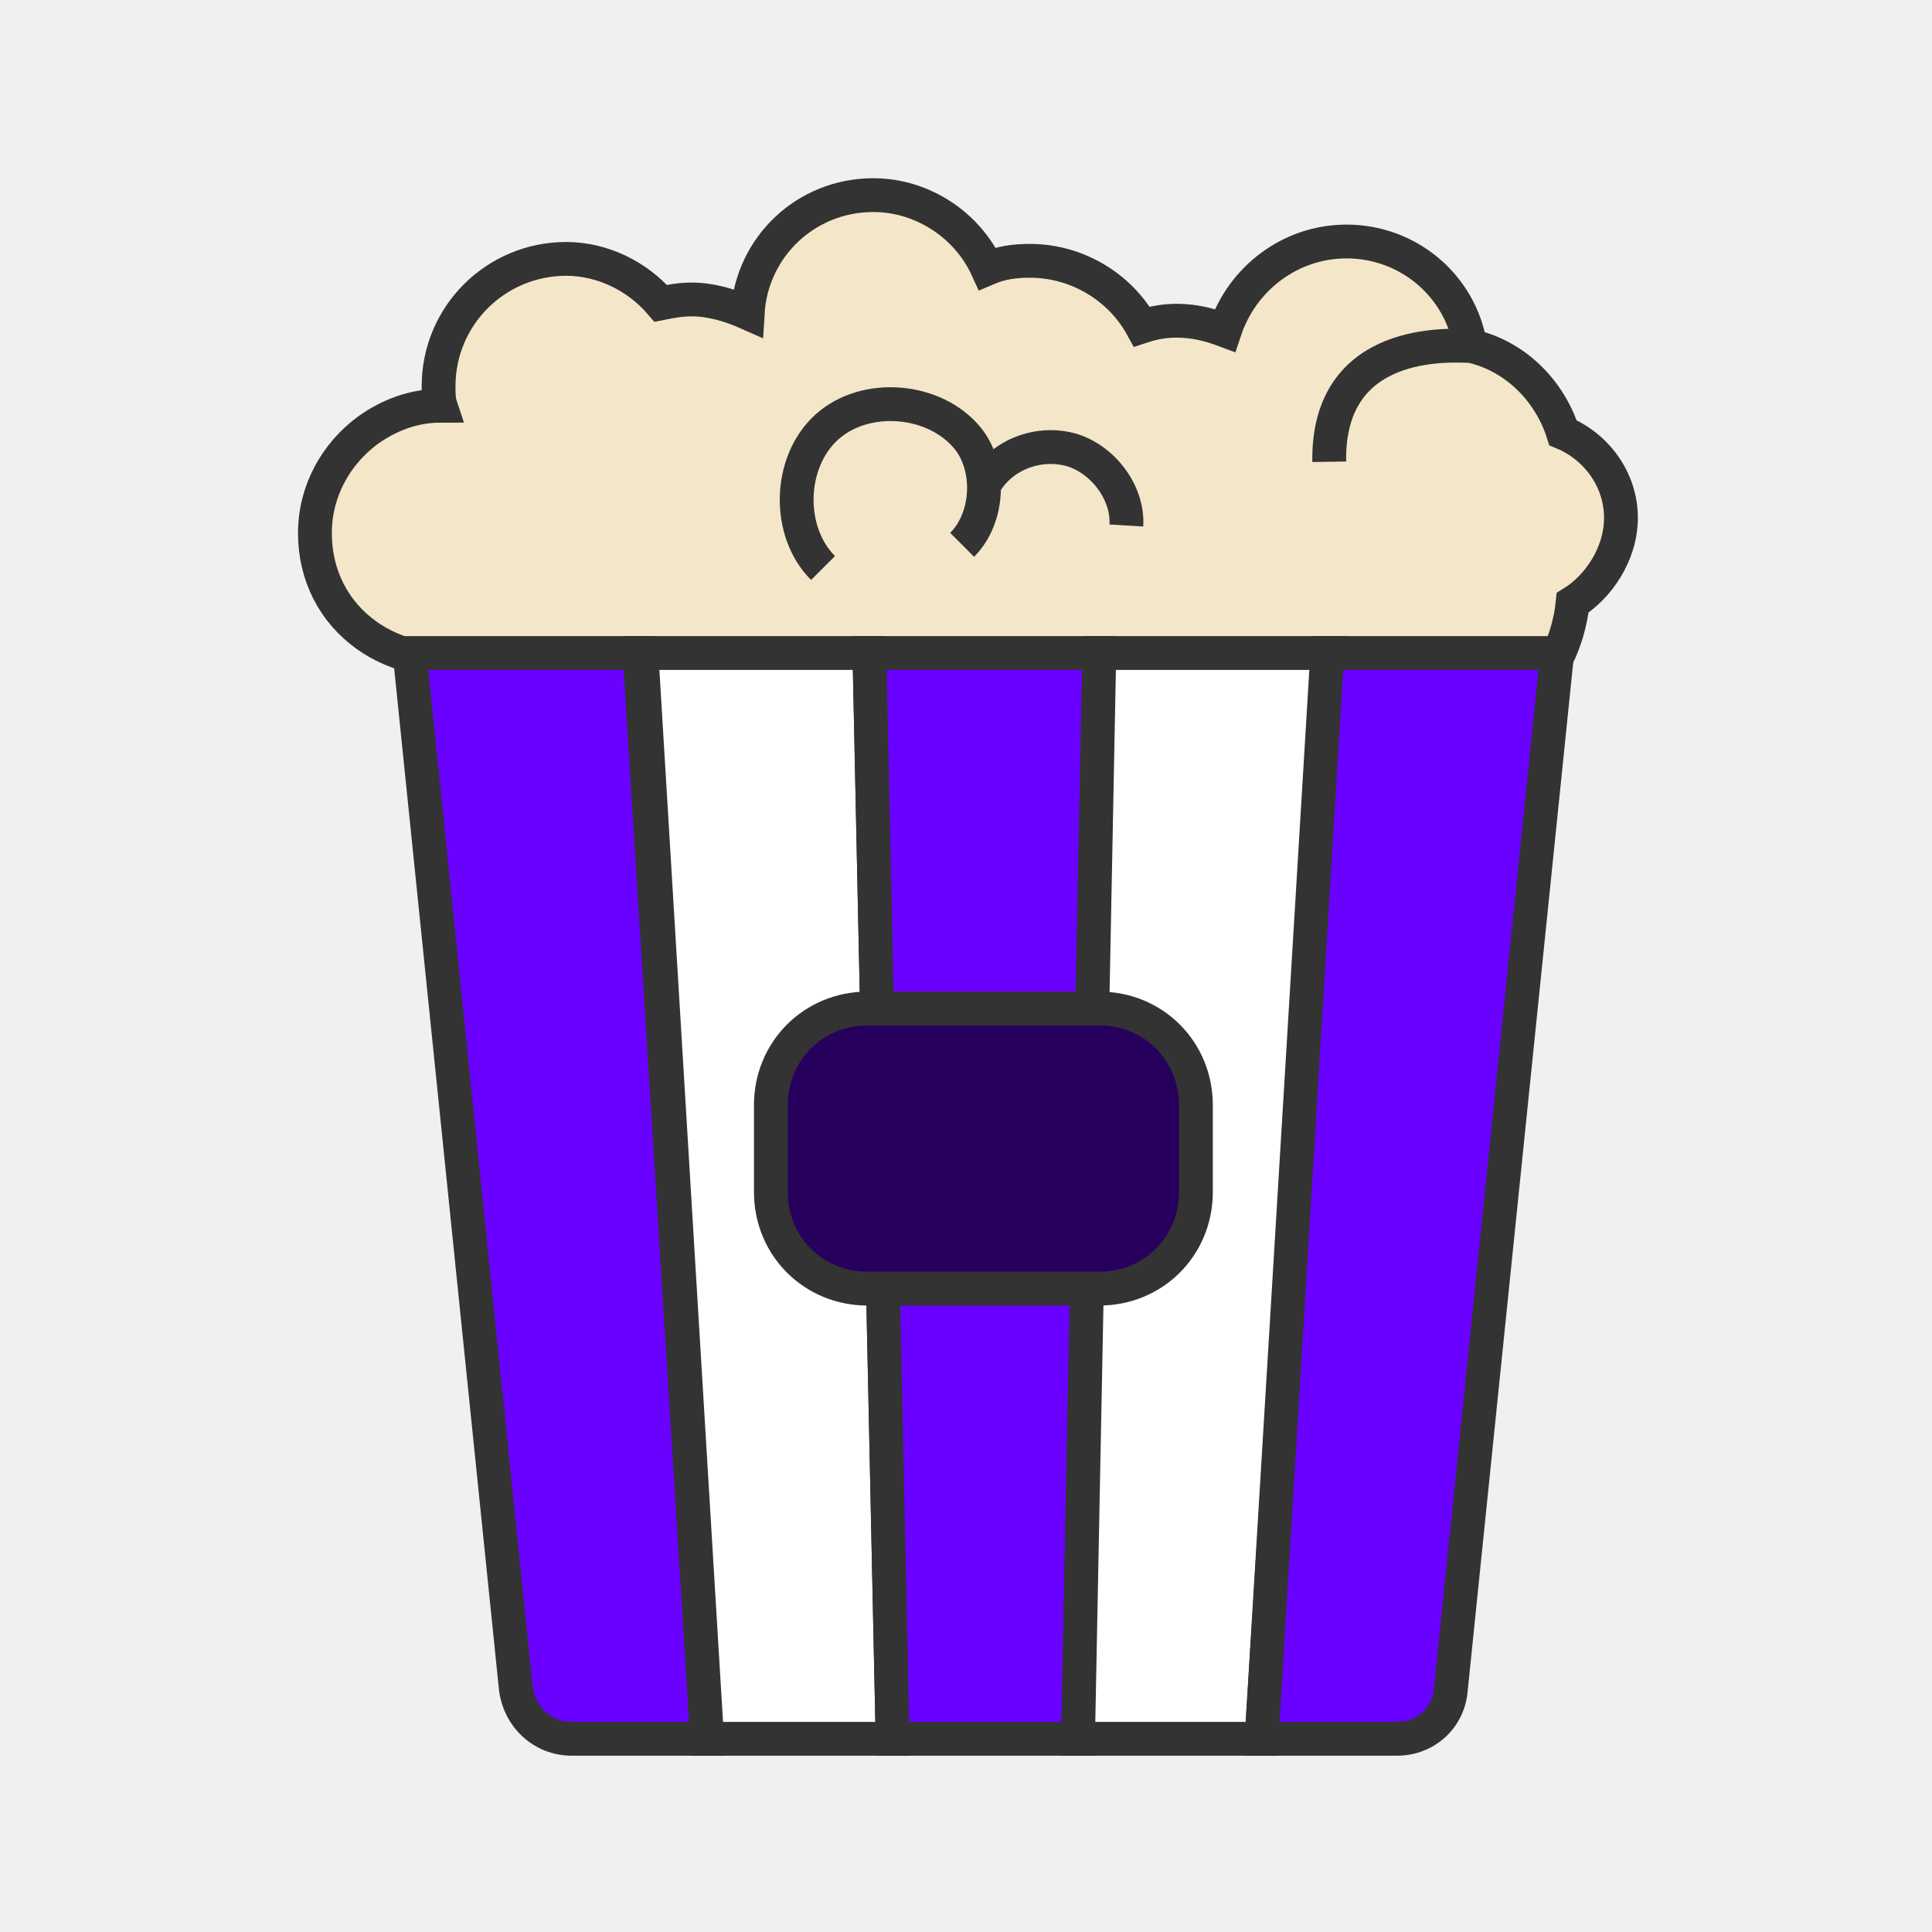
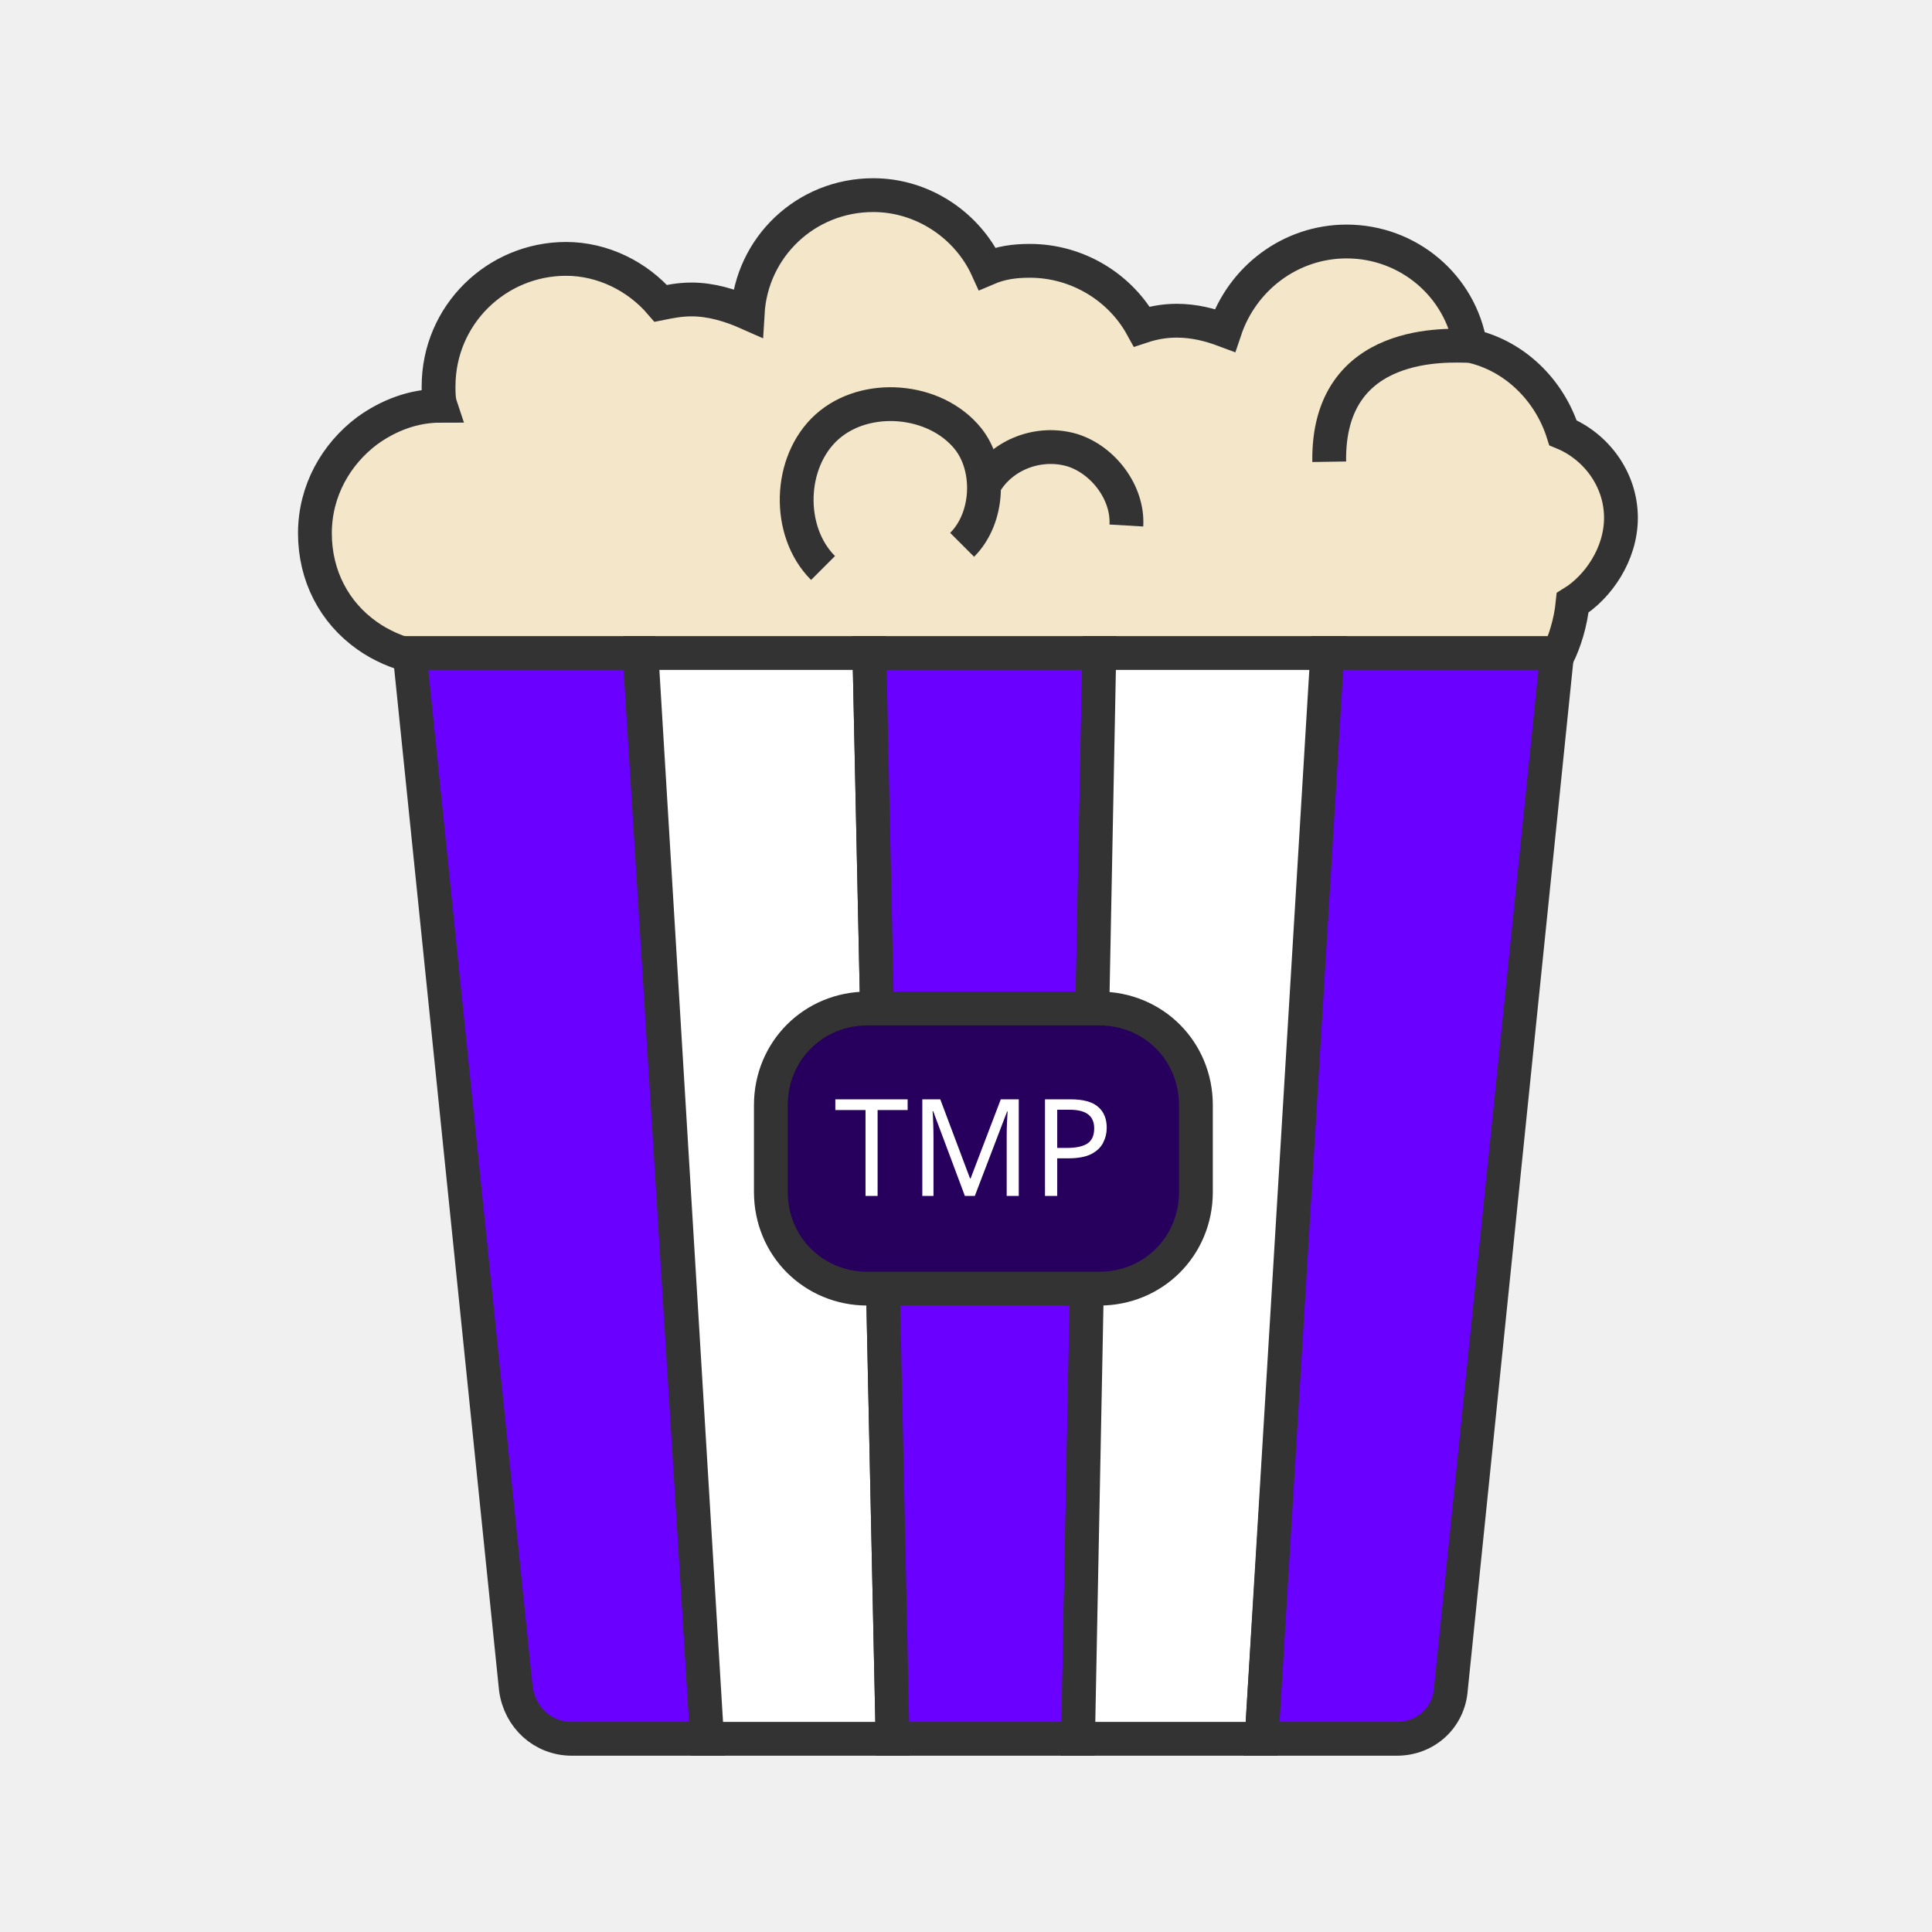
<svg xmlns="http://www.w3.org/2000/svg" version="1.1" id="Layer_1" x="0px" y="0px" viewBox="0 0 200 200" style="enable-background:new 0 0 200 200;" xml:space="preserve">
  <style type="text/css">
- 	.st0{fill:none;}
+ 	.st0{fill:none;enable-background:new    ;}
	.st1{fill:#F4E6C8;stroke:#333333;stroke-width:3.5;stroke-miterlimit:10;}
	.st2{fill:none;stroke:#333333;stroke-width:3.5;stroke-miterlimit:10;}
	.st3{fill:#6A00FF;stroke:#333333;stroke-width:3.5;stroke-miterlimit:10;}
	.st4{fill:#FFFFFF;stroke:#333333;stroke-width:3.5;stroke-miterlimit:10;}
	.st5{fill:#27005E;stroke:#333333;stroke-width:3.5;stroke-miterlimit:10;}
+ 	.st6{fill:#27005E;stroke:#333333;stroke-width:3.5;stroke-miterlimit:10;enable-background:new    ;}
+ 	.st7{fill:#FFFFFF;}
+ 	.st8{font-family:'Arial-Black';}
+ 	.st9{font-size:14px;}
</style>
-   <path class="st0" d="z" />
+   <path class="st0" d="M0,0" />
  <g>
    <g>
      <path class="st1" d="M167.8,53.6c0-4-2.6-7.4-6-8.8c-1.4-4.4-5-8-9.6-9c-1-6.2-6.4-10.8-12.8-10.8c-5.8,0-10.8,3.8-12.6,9.2    c-1.6-0.6-3.2-1-5-1c-1.2,0-2.4,0.2-3.6,0.6c-2.2-4-6.6-6.8-11.6-6.8c-1.6,0-3,0.2-4.4,0.8c-2-4.4-6.6-7.6-11.8-7.6    c-7,0-12.6,5.4-13,12.2c-1.8-0.8-3.8-1.4-5.8-1.4c-1.2,0-2.2,0.2-3.2,0.4c-2.4-2.8-6-4.6-9.8-4.6c-7.2,0-13.2,5.8-13.2,13.2    c0,0.6,0,1.4,0.2,2c-2.8,0-5.4,1-7.6,2.6c-3.2,2.4-5.4,6.2-5.4,10.6s2,8.2,5.4,10.6c1.4,1,3.2,1.8,5,2.2h118.2    c0.8-1.6,1.4-3.6,1.6-5.6C165.4,60.8,167.8,57.4,167.8,53.6z" />
      <path class="st2" d="M85.2,58.8c-3.8-3.8-3.6-11,0.4-14.6s11.2-3,14.6,1.2c2.4,3,2.2,8.2-0.6,11" />
      <path class="st2" d="M102,50c1.8-3,5.6-4.4,9-3.4c3.2,1,5.8,4.4,5.6,7.8" />
      <path class="st1" d="M152,35.8c-1.8,0-14.6-1-14.4,12" />
    </g>
    <path class="st3" d="M73.2,180h-14c-3,0-5.4-2.2-5.8-5.2l-11-107.2h23.8L73.2,180z" />
    <path class="st4" d="M92.4,180H73.2L66.4,67.6H90L92.4,180z" />
    <path class="st3" d="M111.6,180H92.4L90,67.6h23.8L111.6,180z" />
    <path class="st4" d="M130.6,180h-19l2.2-112.4h23.8L130.6,180z" />
    <path class="st3" d="M144.6,180h-14l6.8-112.4h23.8l-11,107.2C150,177.8,147.6,180,144.6,180L144.6,180z" />
    <path class="st5" d="M113.8,133.4h-24c-5.6,0-10-4.4-10-10v-9c0-5.6,4.4-10,10-10h24c5.6,0,10,4.4,10,10v9   C123.8,129,119.4,133.4,113.8,133.4z" />
  </g>
-   <path class="st0" d="z" />
+   <path class="st6" d="M0,0" />
+   <text transform="matrix(1 0 0 1 86.3331 123.8005)" class="st7 st8 st9">TMP</text>
</svg>
